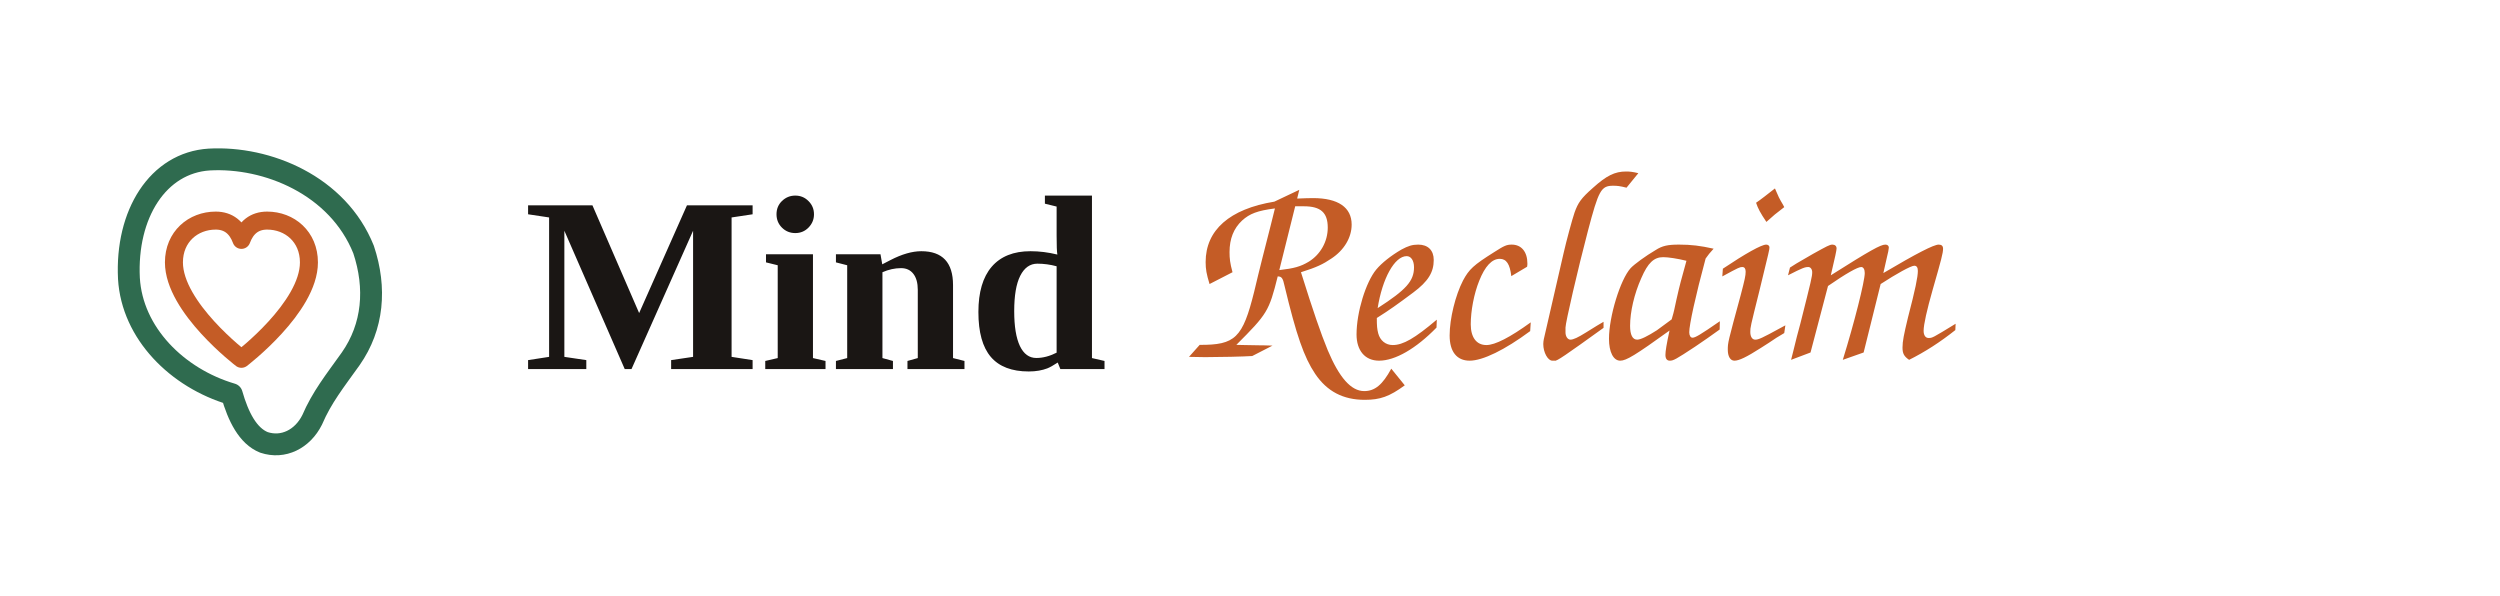
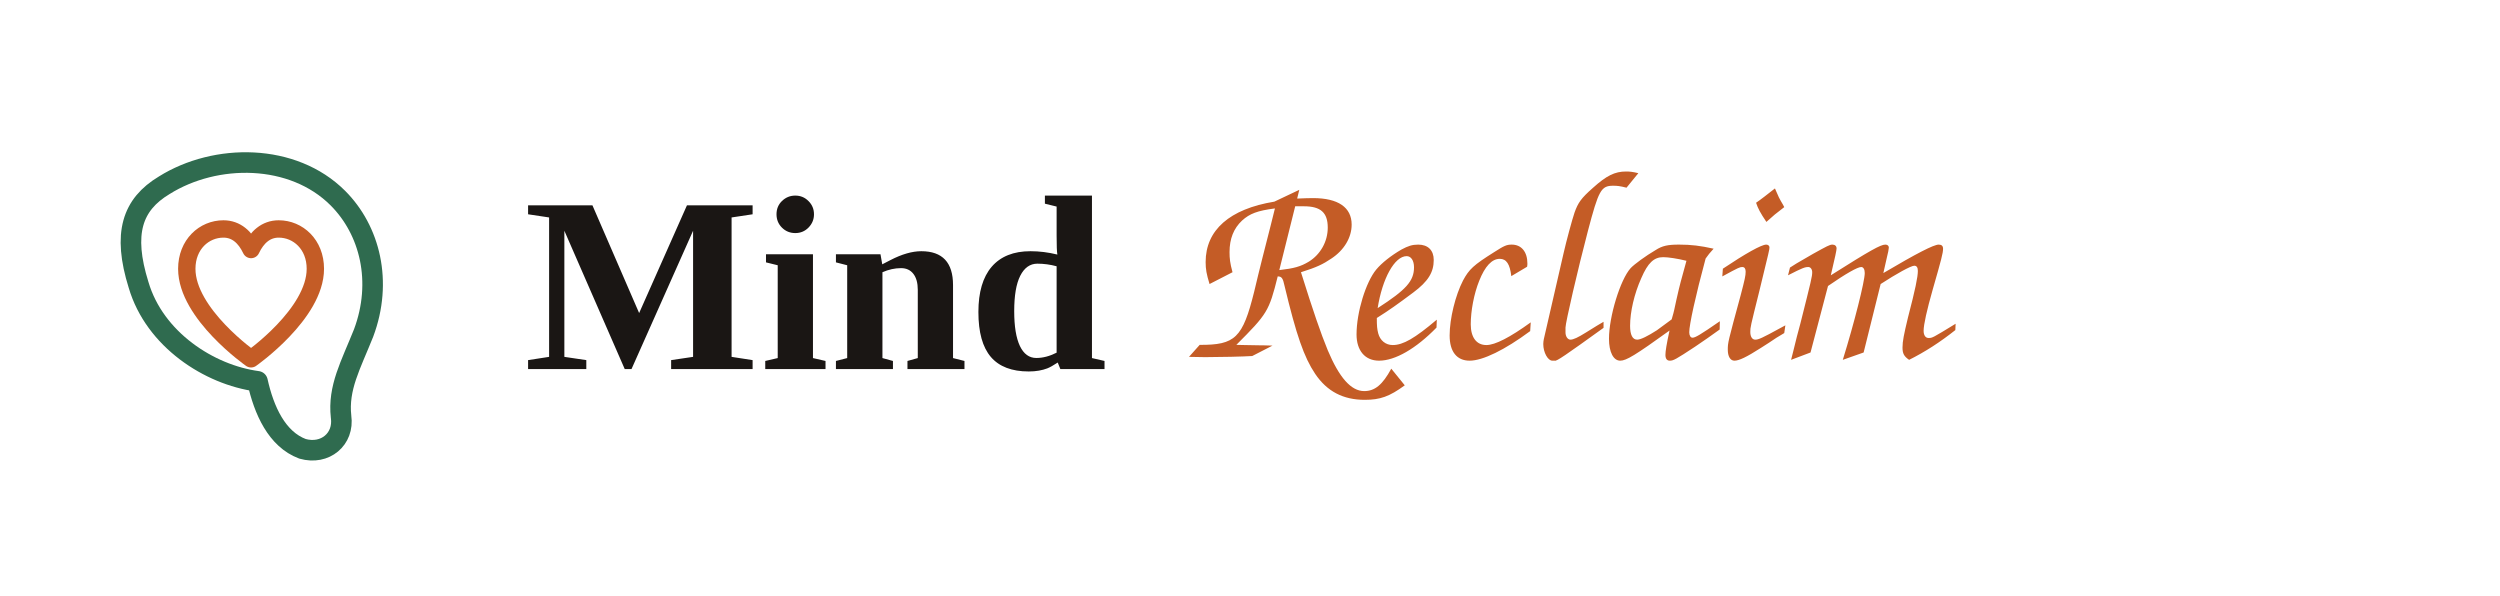
<svg xmlns="http://www.w3.org/2000/svg" viewBox="0 0 420 100" role="img" aria-label="Mind Reclaim">
  <g transform="translate(6, 16) scale(1.08)" fill="none" stroke-linecap="round" stroke-linejoin="round">
-     <path d="M 27 10 C 36 9.5, 47 14, 51 24 C 53 30, 52.5 36, 49 41 C 46.5 44.5, 44.5 47, 43 50.5 C 41.5 53.5, 38.5 55, 35.5 54 C 33 53, 31.5 50, 30.5 46.5 C 22 44, 15 37, 14.5 28.5 C 14 18.5, 19 10.5, 27 10 Z" stroke="#2F6B4F" stroke-width="3.4" />
-     <path d="M 32 41 C 32 41, 21.5 33, 21.5 26 C 21.5 22, 24.5 19.5, 28 19.5 C 30 19.5, 31.3 20.6, 32 22.5 C 32.7 20.6, 34 19.5, 36 19.5 C 39.5 19.5, 42.5 22, 42.5 26 C 42.5 33, 32 41, 32 41 Z" stroke="#C45C26" stroke-width="2.8" />
+     <path d="M20 14 C28 9, 40 9, 47 16 C52 21, 54 29, 51 37 C49 42, 47 45.5, 47.5 50 C48 53.5, 45 56, 41.5 55 C37.5 53.5, 35.5 49, 34.5 44.5 C27 43.5, 18.5 38, 16 29.5 C13.5 21.5, 15 17, 20 14 Z" stroke="#2F6B4F" stroke-width="3.2" />
+     <path d="M33.5 41 C33.5 41, 23.5 34, 23.5 27 C23.5 23.2, 26.2 20.8, 29.2 20.8 C31.2 20.8, 32.6 22.1, 33.5 24 C34.4 22.1, 35.8 20.8, 37.8 20.8 C40.8 20.8, 43.5 23.2, 43.5 27 C43.5 34, 33.5 41, 33.5 41 Z" stroke="#C45C26" stroke-width="2.7" />
  </g>
  <text x="88" y="62" font-family="Fraunces, Georgia, 'Times New Roman', serif" font-size="42" font-weight="600" fill="#1A1614">Mind</text>
  <text x="198" y="60" font-family="Caveat, 'Segoe Script', 'Bradley Hand', cursive" font-size="46" font-weight="600" fill="#C45C26">Reclaim</text>
</svg>
